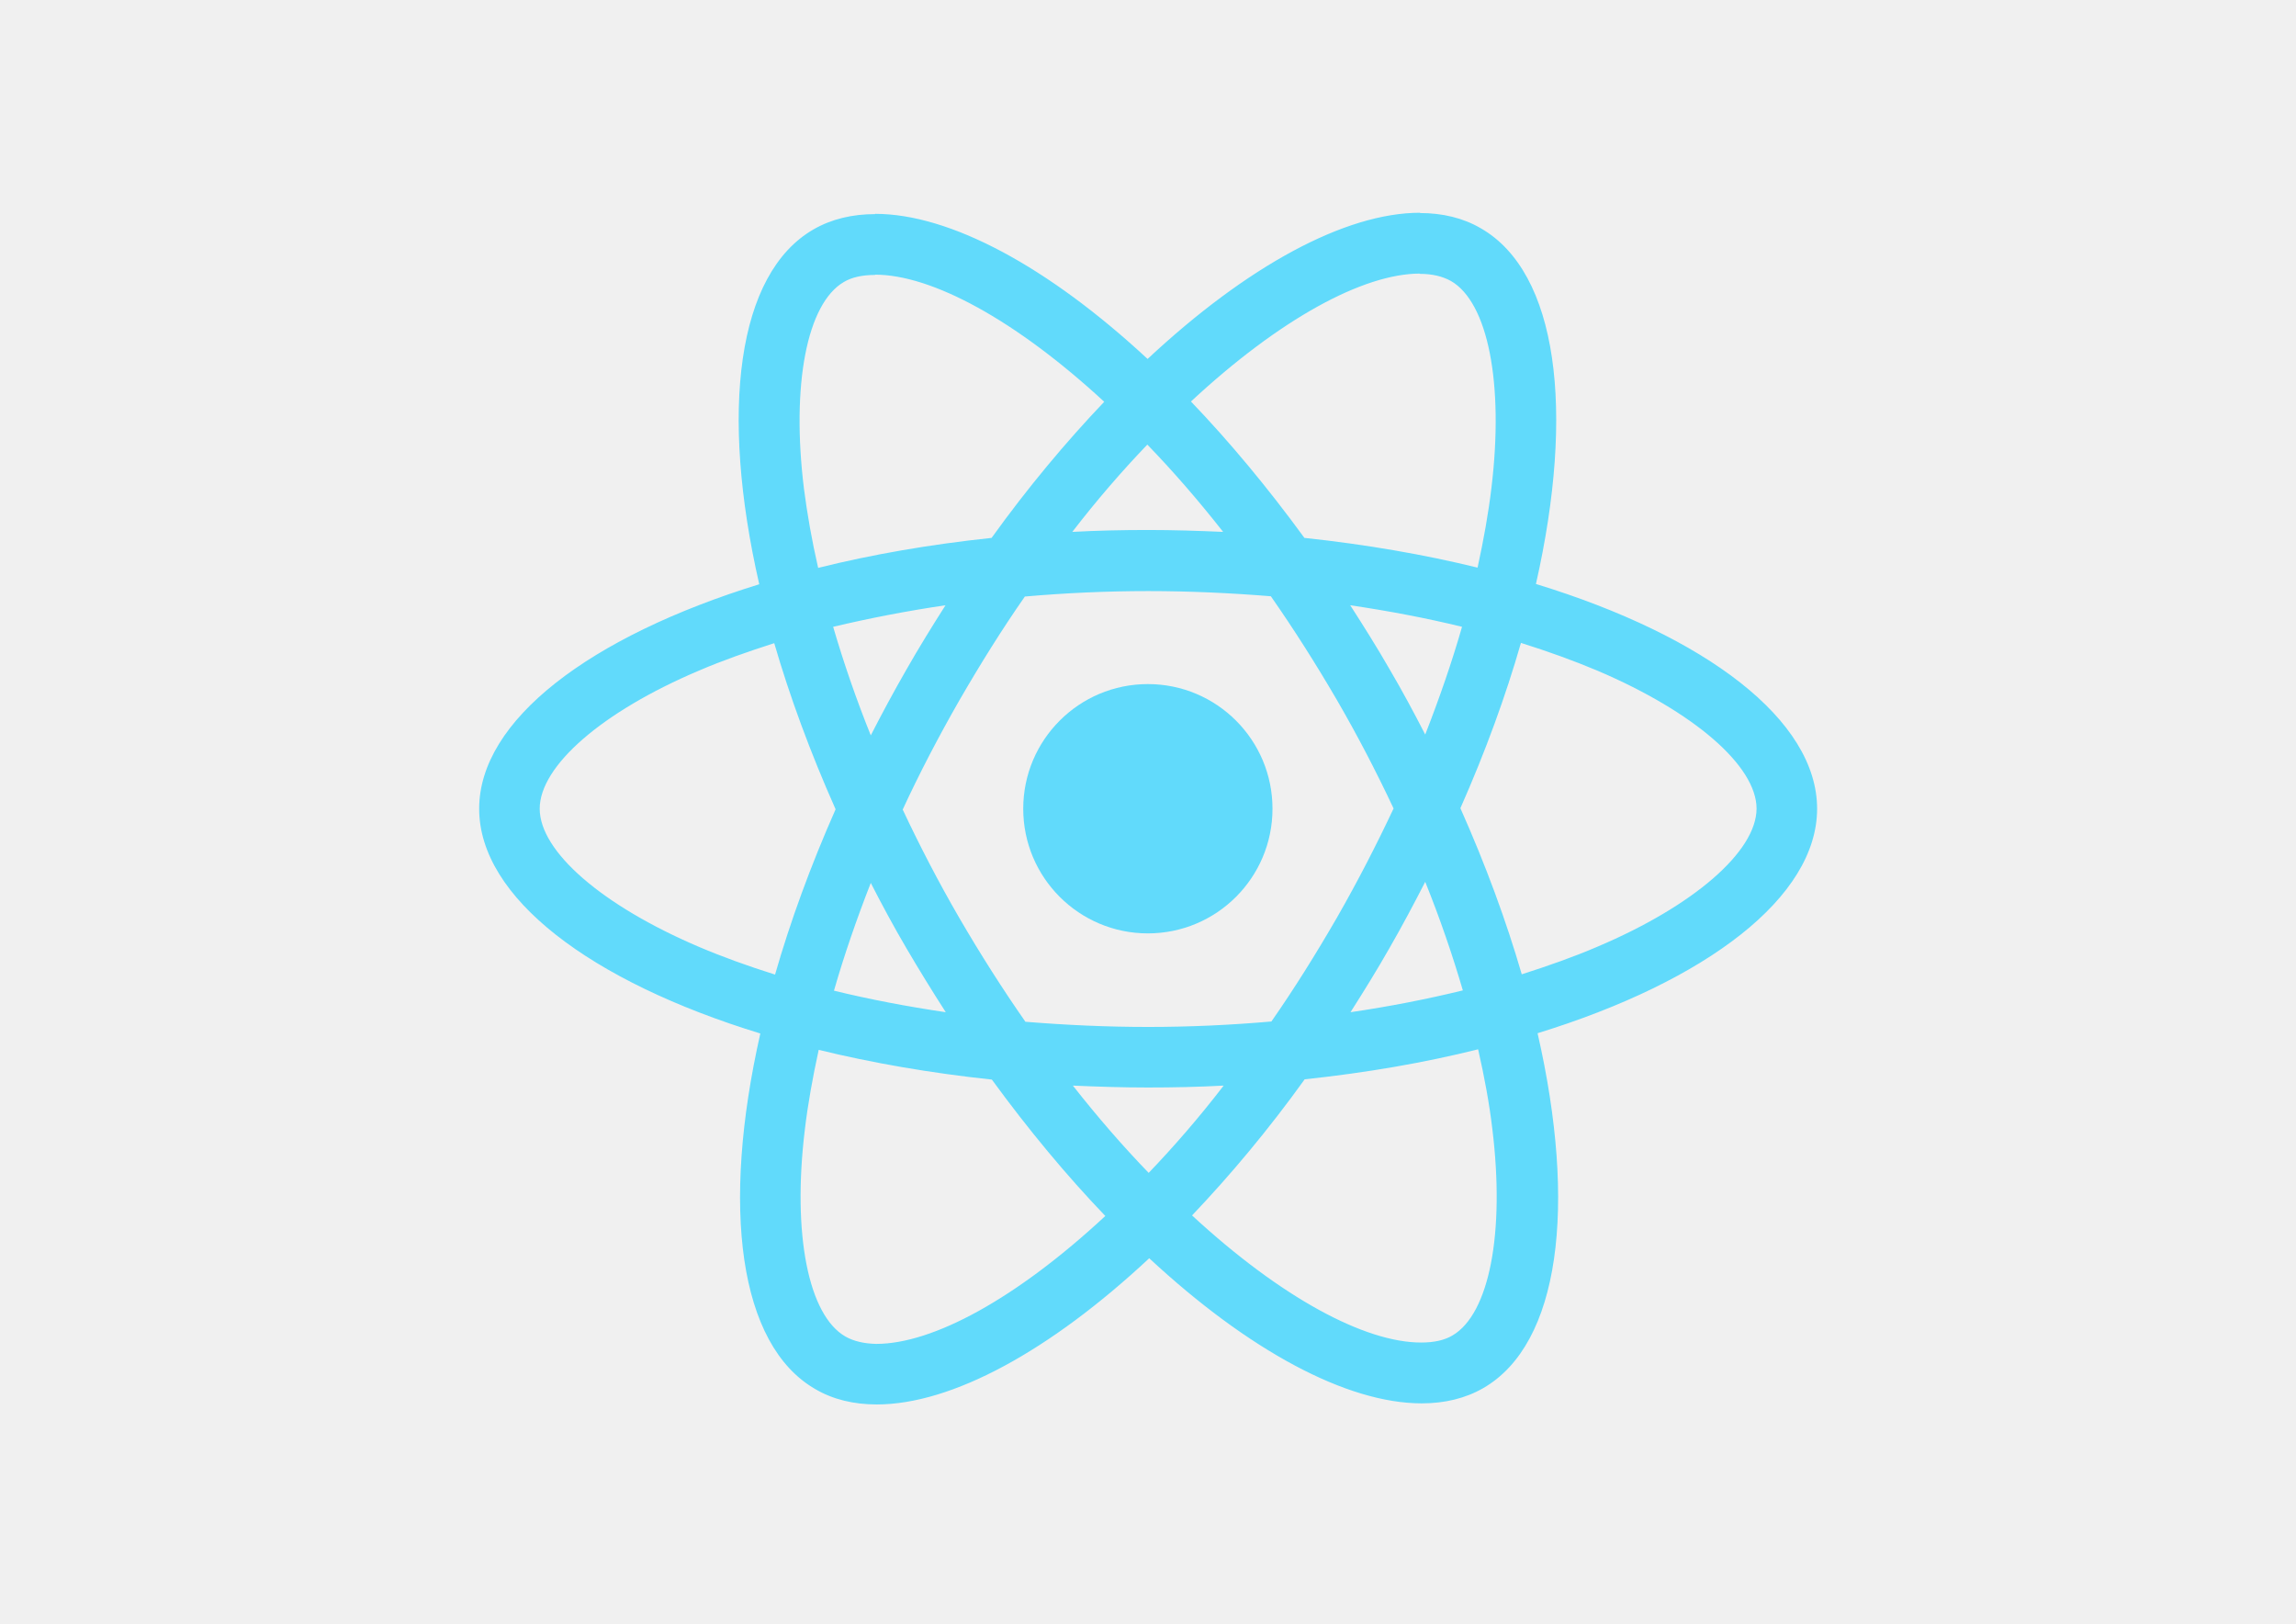
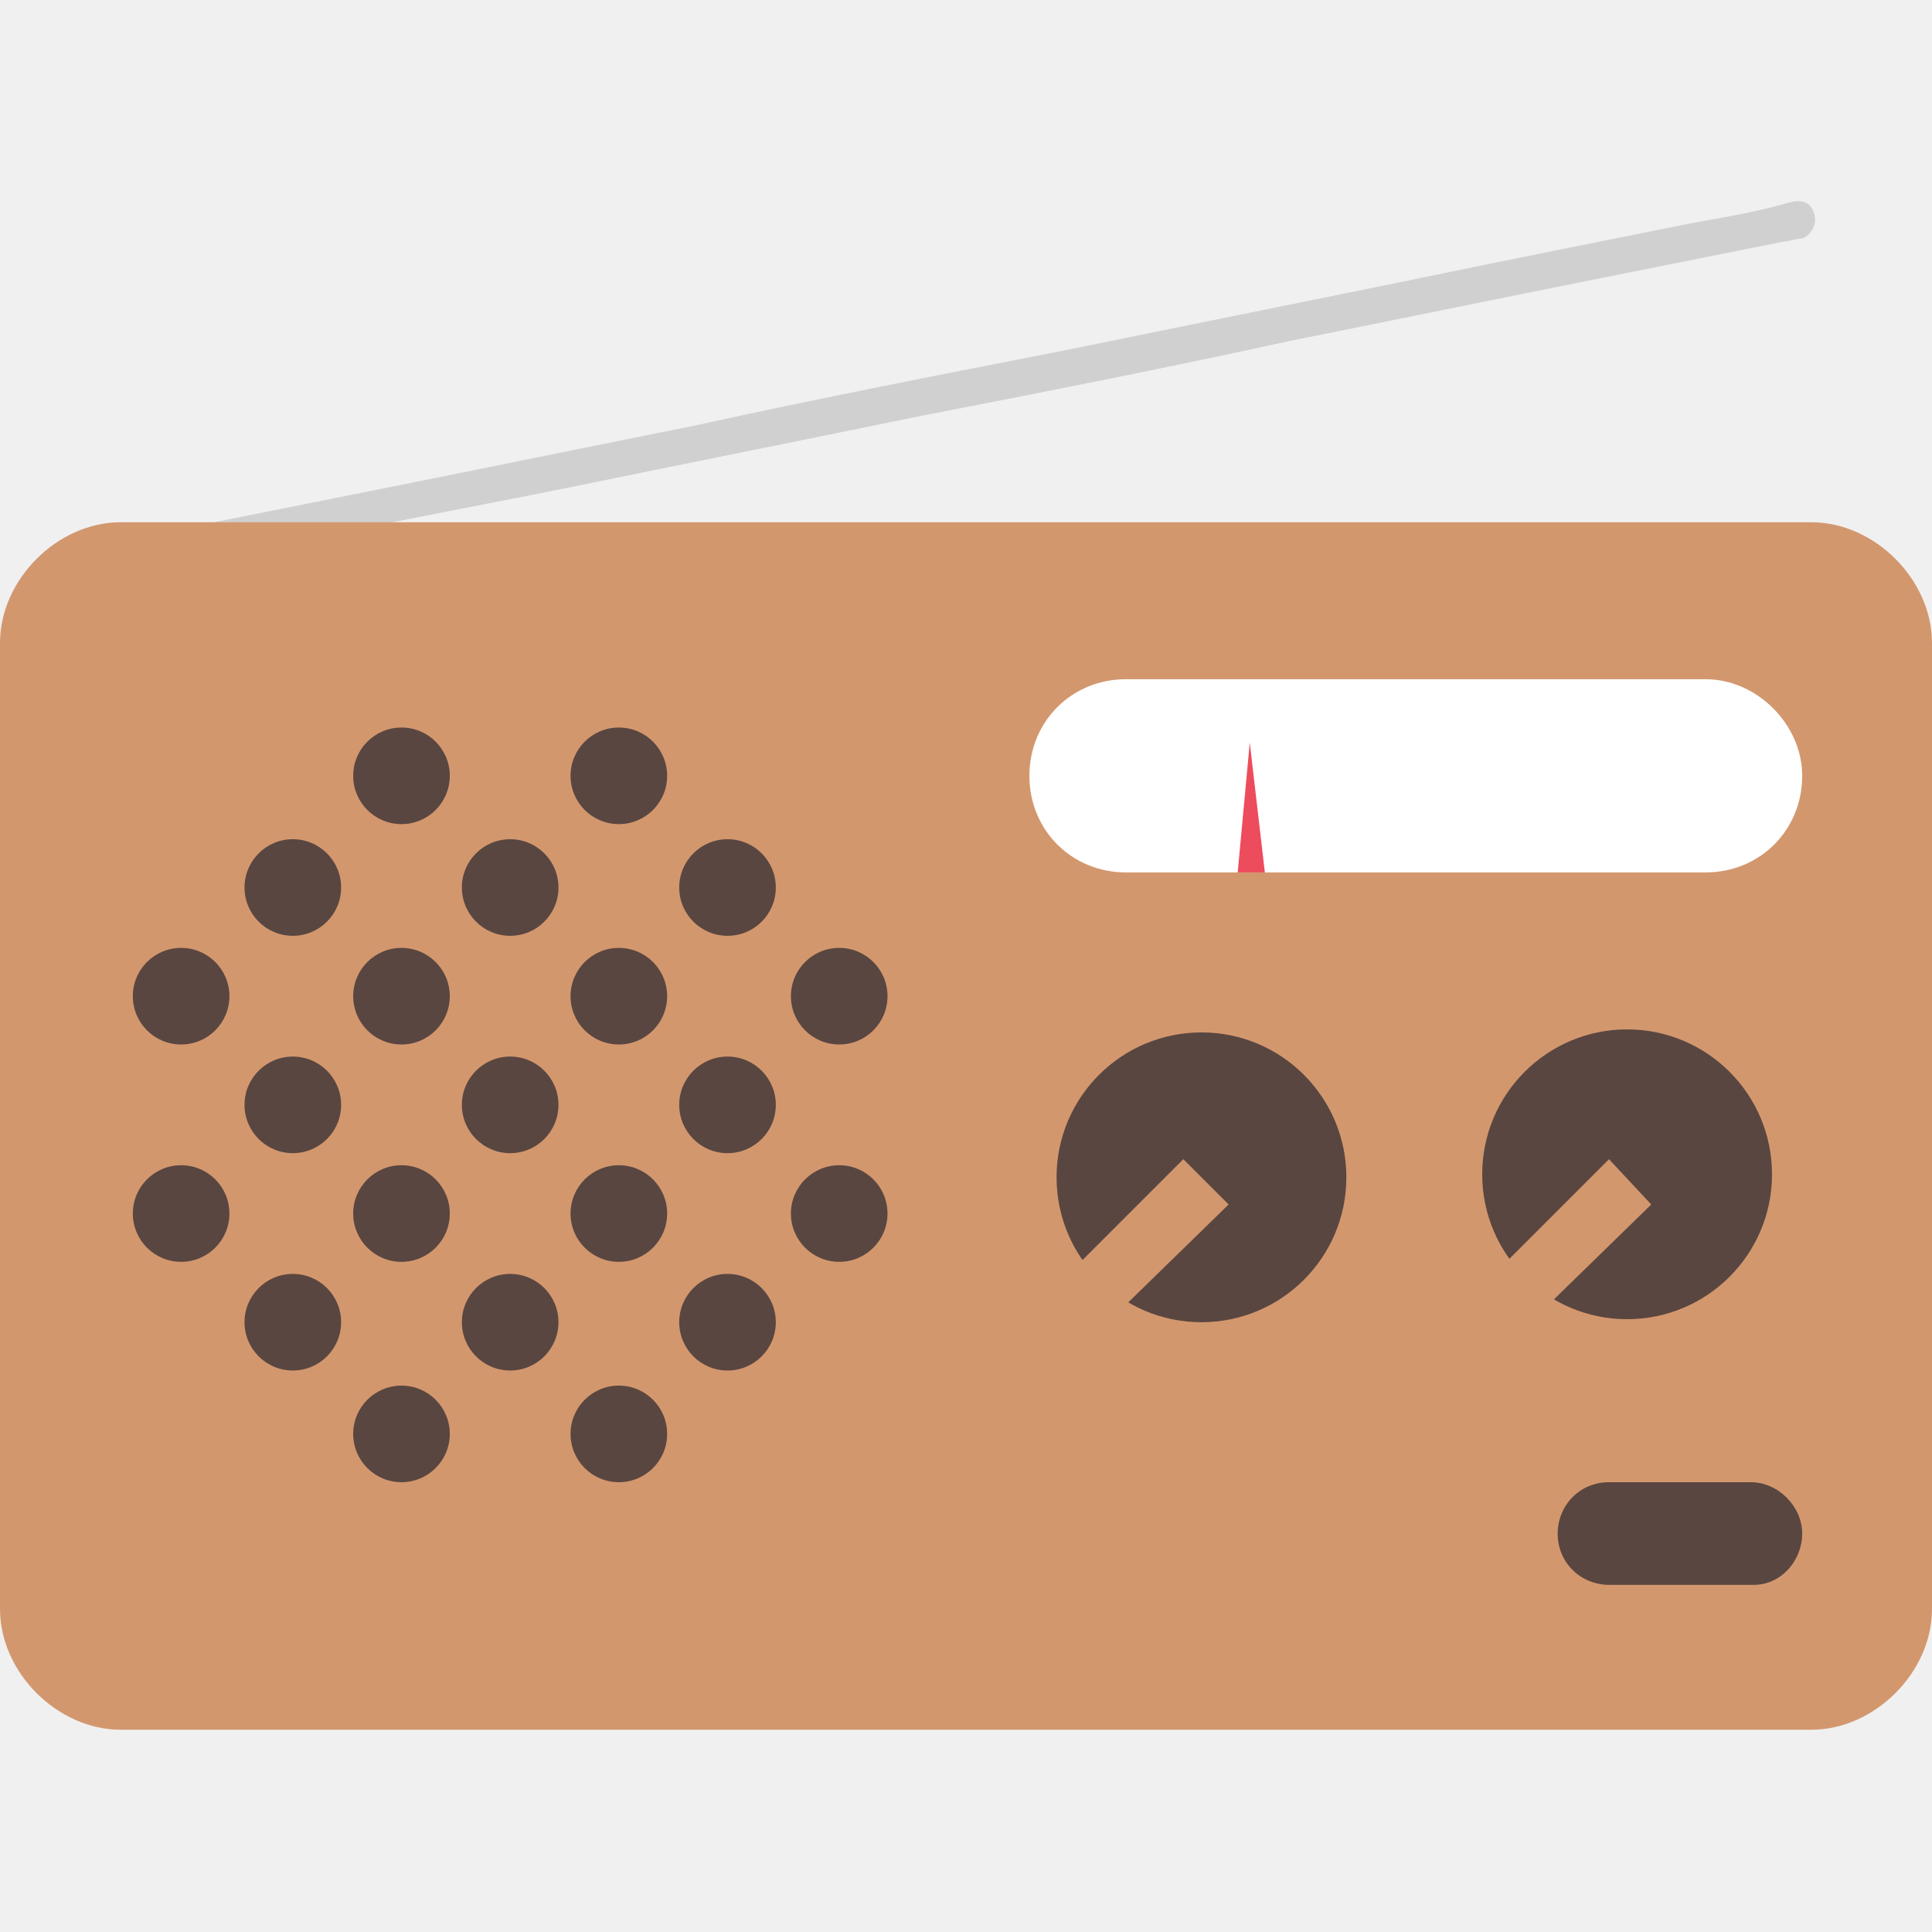
- <svg xmlns="http://www.w3.org/2000/svg" viewBox="0 0 841.9 595.3">
-   <g fill="#61DAFB">
-     <path d="M666.3 296.5c0-32.5-40.7-63.3-103.1-82.4 14.4-63.6 8-114.2-20.2-130.4-6.5-3.8-14.1-5.6-22.4-5.6v22.3c4.6 0 8.3.9 11.4 2.6 13.6 7.8 19.5 37.5 14.9 75.7-1.1 9.4-2.9 19.3-5.1 29.4-19.6-4.8-41-8.5-63.5-10.9-13.5-18.5-27.5-35.3-41.6-50 32.6-30.3 63.2-46.9 84-46.9V78c-27.5 0-63.5 19.6-99.9 53.6-36.4-33.8-72.4-53.2-99.9-53.2v22.3c20.7 0 51.4 16.5 84 46.6-14 14.7-28 31.4-41.3 49.9-22.6 2.4-44 6.1-63.6 11-2.3-10-4-19.7-5.2-29-4.7-38.2 1.1-67.9 14.6-75.8 3-1.8 6.9-2.6 11.5-2.6V78.5c-8.4 0-16 1.8-22.6 5.6-28.1 16.2-34.4 66.7-19.9 130.1-62.2 19.2-102.7 49.9-102.7 82.3 0 32.5 40.7 63.3 103.1 82.4-14.4 63.6-8 114.2 20.2 130.4 6.5 3.8 14.1 5.6 22.5 5.6 27.5 0 63.5-19.6 99.9-53.6 36.4 33.8 72.4 53.2 99.9 53.2 8.4 0 16-1.8 22.6-5.6 28.1-16.2 34.4-66.7 19.9-130.1 62-19.1 102.5-49.9 102.5-82.3zm-130.2-66.7c-3.7 12.9-8.3 26.2-13.5 39.5-4.1-8-8.4-16-13.1-24-4.6-8-9.5-15.8-14.4-23.4 14.2 2.1 27.9 4.7 41 7.9zm-45.8 106.5c-7.8 13.5-15.8 26.3-24.1 38.2-14.9 1.3-30 2-45.2 2-15.1 0-30.2-.7-45-1.9-8.3-11.9-16.4-24.6-24.2-38-7.6-13.1-14.5-26.4-20.8-39.8 6.2-13.4 13.2-26.8 20.7-39.9 7.8-13.5 15.8-26.3 24.1-38.2 14.9-1.3 30-2 45.2-2 15.1 0 30.2.7 45 1.9 8.3 11.9 16.4 24.6 24.2 38 7.6 13.1 14.5 26.4 20.8 39.8-6.3 13.4-13.2 26.8-20.7 39.9zm32.3-13c5.4 13.4 10 26.8 13.8 39.8-13.1 3.2-26.9 5.9-41.2 8 4.9-7.7 9.8-15.6 14.4-23.7 4.6-8 8.9-16.1 13-24.1zM421.2 430c-9.3-9.6-18.6-20.3-27.8-32 9 .4 18.2.7 27.5.7 9.4 0 18.7-.2 27.8-.7-9 11.7-18.3 22.4-27.5 32zm-74.4-58.9c-14.2-2.1-27.9-4.7-41-7.9 3.7-12.9 8.3-26.2 13.5-39.5 4.1 8 8.4 16 13.1 24 4.7 8 9.5 15.8 14.4 23.4zM420.7 163c9.3 9.6 18.6 20.3 27.8 32-9-.4-18.2-.7-27.5-.7-9.4 0-18.7.2-27.8.7 9-11.7 18.3-22.4 27.5-32zm-74 58.9c-4.9 7.7-9.8 15.6-14.4 23.7-4.6 8-8.9 16-13 24-5.4-13.4-10-26.8-13.8-39.8 13.1-3.1 26.9-5.8 41.2-7.9zm-90.5 125.2c-35.4-15.1-58.3-34.9-58.3-50.6 0-15.7 22.9-35.6 58.3-50.6 8.6-3.7 18-7 27.7-10.1 5.7 19.6 13.2 40 22.5 60.9-9.2 20.8-16.6 41.1-22.2 60.6-9.9-3.1-19.3-6.5-28-10.2zM310 490c-13.6-7.8-19.5-37.5-14.9-75.7 1.1-9.4 2.9-19.3 5.1-29.4 19.6 4.8 41 8.5 63.5 10.9 13.5 18.5 27.5 35.3 41.6 50-32.6 30.3-63.2 46.9-84 46.9-4.5-.1-8.3-1-11.3-2.7zm237.2-76.2c4.7 38.2-1.1 67.9-14.6 75.8-3 1.8-6.9 2.6-11.5 2.6-20.7 0-51.4-16.5-84-46.6 14-14.7 28-31.4 41.3-49.9 22.6-2.4 44-6.1 63.6-11 2.3 10.1 4.1 19.8 5.2 29.1zm38.5-66.7c-8.6 3.7-18 7-27.7 10.1-5.7-19.6-13.2-40-22.5-60.9 9.2-20.8 16.6-41.1 22.2-60.6 9.9 3.1 19.3 6.5 28.1 10.2 35.4 15.1 58.3 34.9 58.3 50.6-.1 15.7-23 35.6-58.4 50.6zM320.8 78.4z" />
-     <circle cx="420.9" cy="296.5" r="45.7" />
-     <path d="M520.5 78.1z" />
+ <svg xmlns="http://www.w3.org/2000/svg" width="800px" height="800px" viewBox="0 0 64 64" aria-hidden="true" role="img" class="iconify iconify--emojione" preserveAspectRatio="xMidYMid meet">
+   <path d="M12.5 17.4c2-.4 4.1-.8 6.1-1.2c3.9-.8 7.9-1.6 11.8-2.4c4.1-.8 8.2-1.6 12.3-2.5c3.5-.7 6.9-1.4 10.4-2.1l6-1.2c.2 0 .4-.1.6-.1c.3-.1.5-.5.4-.8c-.1-.4-.4-.5-.8-.4c-1 .3-2.2.5-3.3.7c-3 .6-6 1.2-8.9 1.8c-3.9.8-7.9 1.6-11.8 2.4c-4.1.8-8.2 1.6-12.3 2.5c-3.5.7-6.9 1.4-10.4 2.1l-6 1.2c-.2 0-.3.1-.5.1l6.4-.1" fill="#d0d0d0">
+ 
+ </path>
+   <path d="M64 53.3c0 2.1-1.9 4-4 4H4c-2.1 0-4-1.9-4-4v-32c0-2.1 1.9-4 4-4h56c2.1 0 4 1.9 4 4v32" fill="#d3976e">
+ 
+ </path>
+   <g fill="#594640">
+     <circle cx="16.9" cy="36.6" r="1.6">
+ 
+ </circle>
+     <circle cx="20.5" cy="33" r="1.6">
+ 
+ </circle>
+     <circle cx="24.1" cy="29.4" r="1.6">
+ 
+ </circle>
+     <circle cx="13.3" cy="40.2" r="1.6">
+ 
+ </circle>
+     <circle cx="13.3" cy="33" r="1.6">
+ 
+ </circle>
+     <circle cx="13.3" cy="25.7" r="1.6">
+ 
+ </circle>
+     <circle cx="16.9" cy="29.4" r="1.6">
+ 
+ </circle>
+     <circle cx="9.7" cy="36.6" r="1.6">
+ 
+ </circle>
+     <circle cx="20.5" cy="40.2" r="1.6">
+ 
+ </circle>
+     <circle cx="24.1" cy="43.8" r="1.6">
+ 
+ </circle>
+     <circle cx="24.1" cy="36.6" r="1.6">
+ 
+ </circle>
+     <circle cx="20.5" cy="25.7" r="1.6">
+ 
+ </circle>
+     <circle cx="27.8" cy="40.2" r="1.6">
+ 
+ </circle>
+     <circle cx="16.9" cy="43.8" r="1.6">
+ 
+ </circle>
+     <circle cx="9.7" cy="43.8" r="1.6">
+ 
+ </circle>
+     <circle cx="6" cy="40.2" r="1.6">
+ 
+ </circle>
+     <circle cx="13.3" cy="47.5" r="1.6">
+ 
+ </circle>
+     <circle cx="9.7" cy="29.4" r="1.6">
+ 
+ </circle>
+     <circle cx="27.8" cy="33" r="1.6">
+ 
+ </circle>
+     <circle cx="6" cy="33" r="1.6">
+ 
+ </circle>
+     <circle cx="20.5" cy="47.5" r="1.6">
+ 
+ </circle>
+   </g>
+   <path d="M59.7 25.7c0 1.8-1.4 3.2-3.2 3.2H37.3c-1.8 0-3.2-1.4-3.2-3.2c0-1.8 1.4-3.2 3.2-3.2h19.2c1.7 0 3.2 1.5 3.2 3.2" fill="#ffffff">
+ 
+ </path>
+   <circle cx="39.8" cy="39" r="4.8" fill="#594640">
+ 
+ </circle>
+   <path fill="#ed4c5c" d="M41.9 28.9l-.5-4.3l-.4 4.3z">
+ 
+ </path>
+   <g fill="#594640">
+     <circle cx="53.9" cy="38.9" r="4.8">
+ 
+ </circle>
+     <path d="M59.7 50.8c0 .9-.7 1.7-1.6 1.7h-4.8c-.9 0-1.7-.7-1.7-1.7c0-.9.7-1.7 1.7-1.7H58c.9 0 1.7.8 1.7 1.7">
+ 
+ </path>
+   </g>
+   <g fill="#d3976e">
+     <path d="M35 42.6v1.2h1.7l4-3.9l-1.5-1.5z">
+ 
+ </path>
+     <path d="M49.1 42.6v1.2h1.6l4-3.9l-1.4-1.5z">
+ 
+ </path>
  </g>
</svg>
